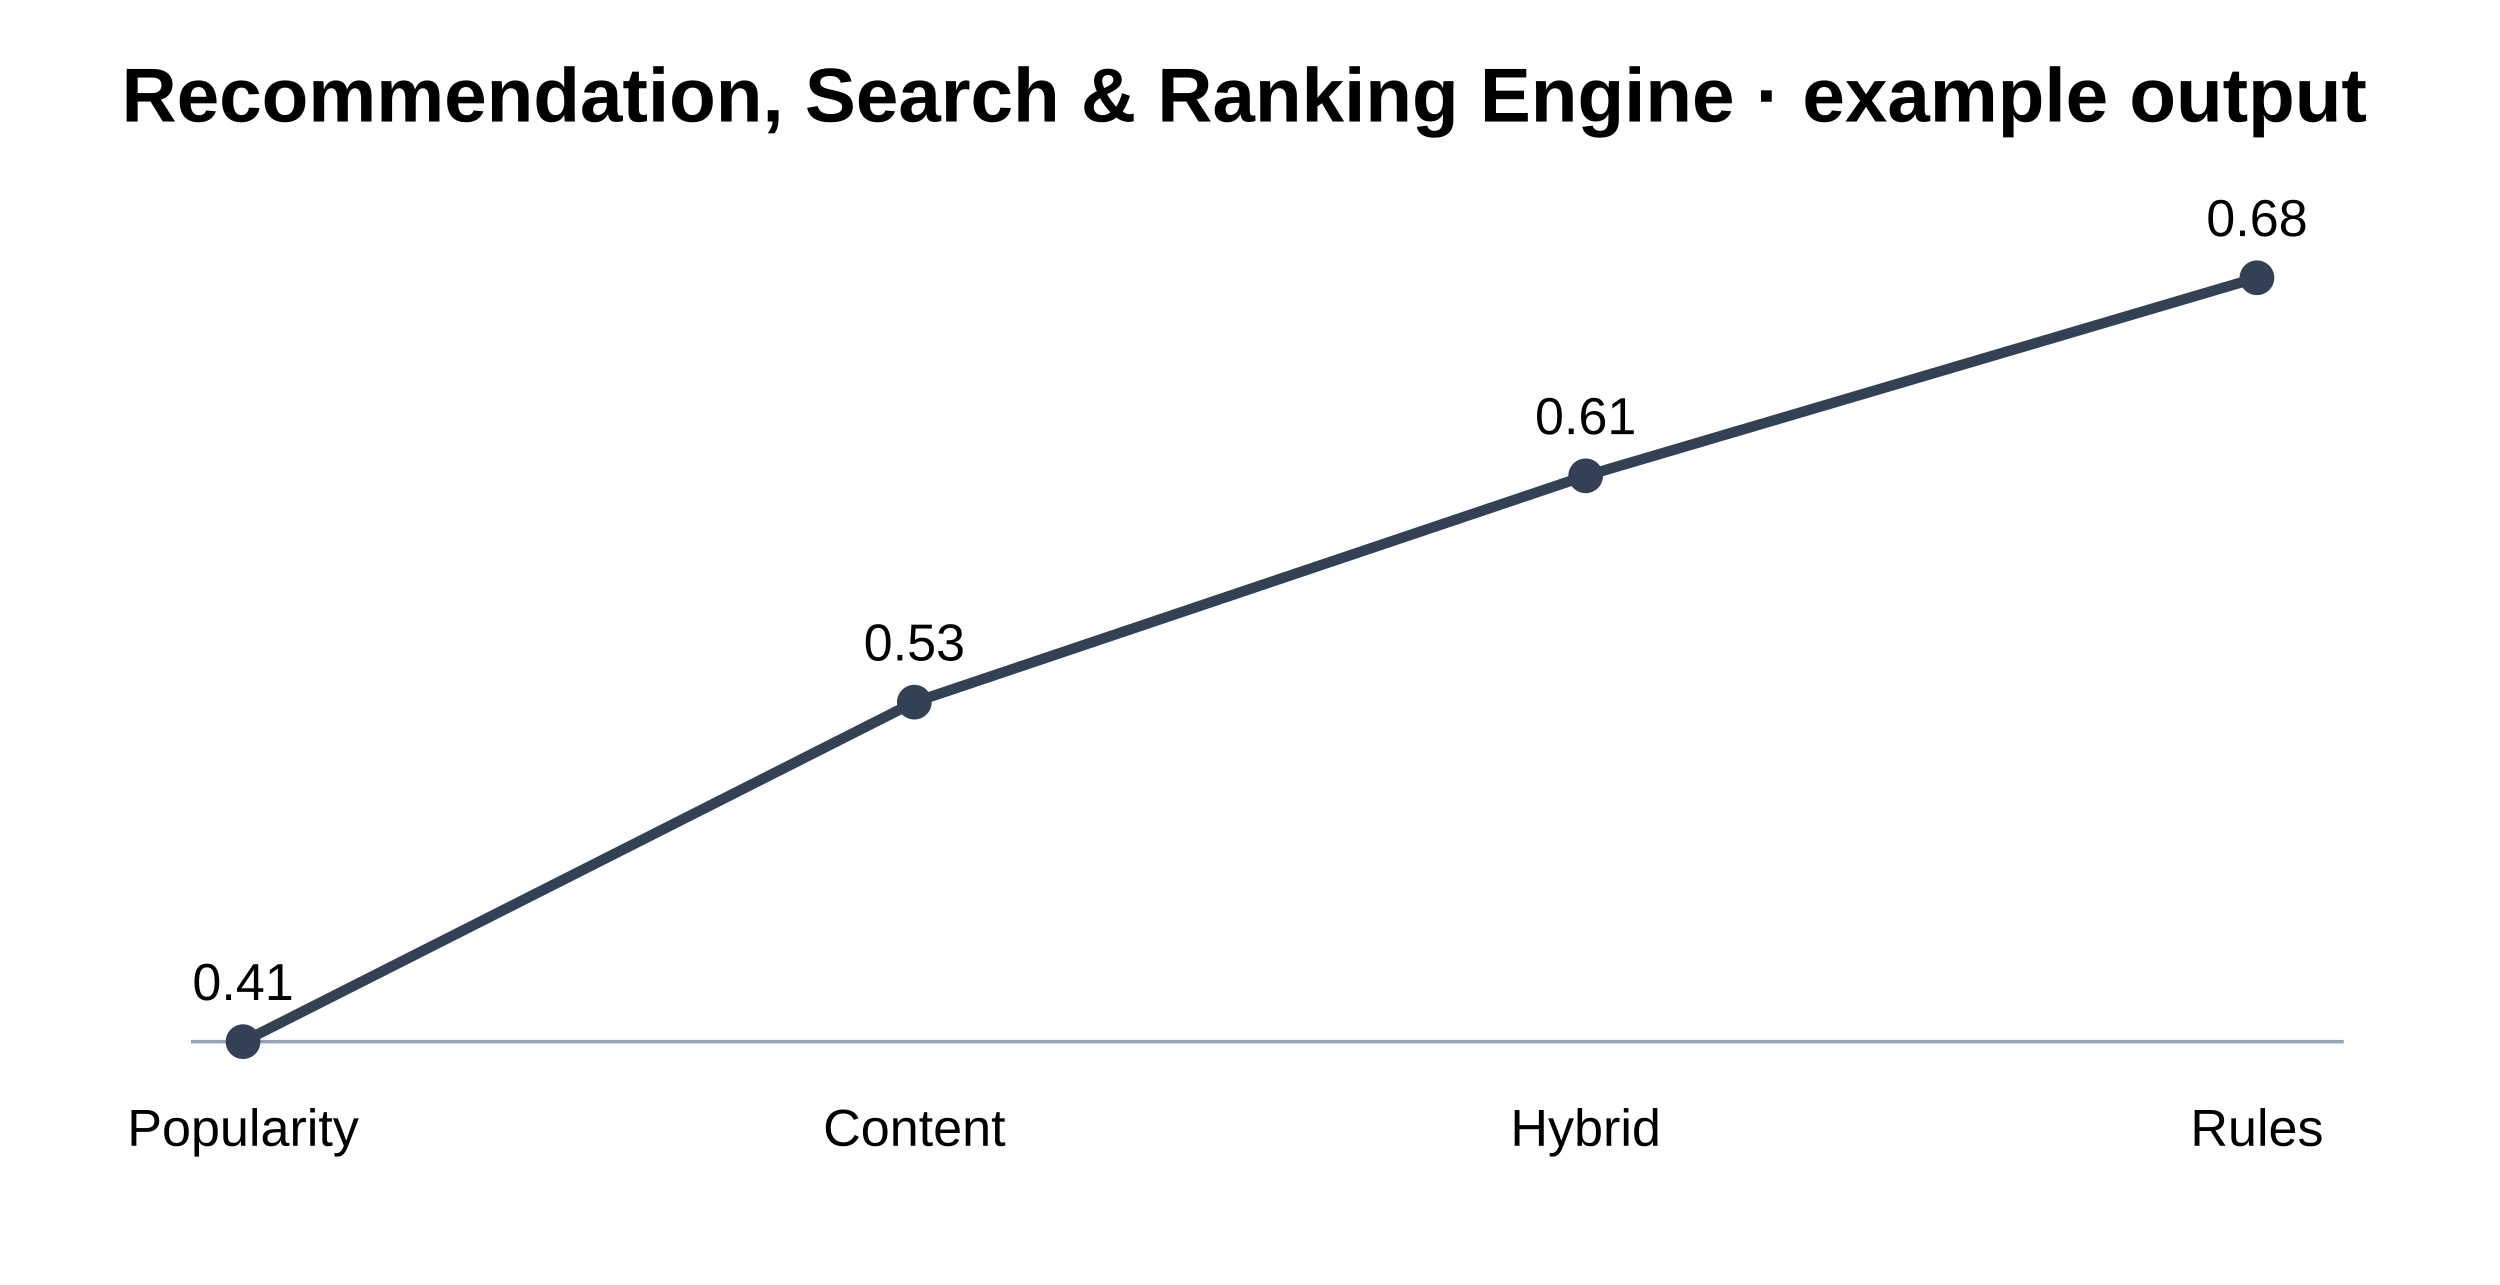
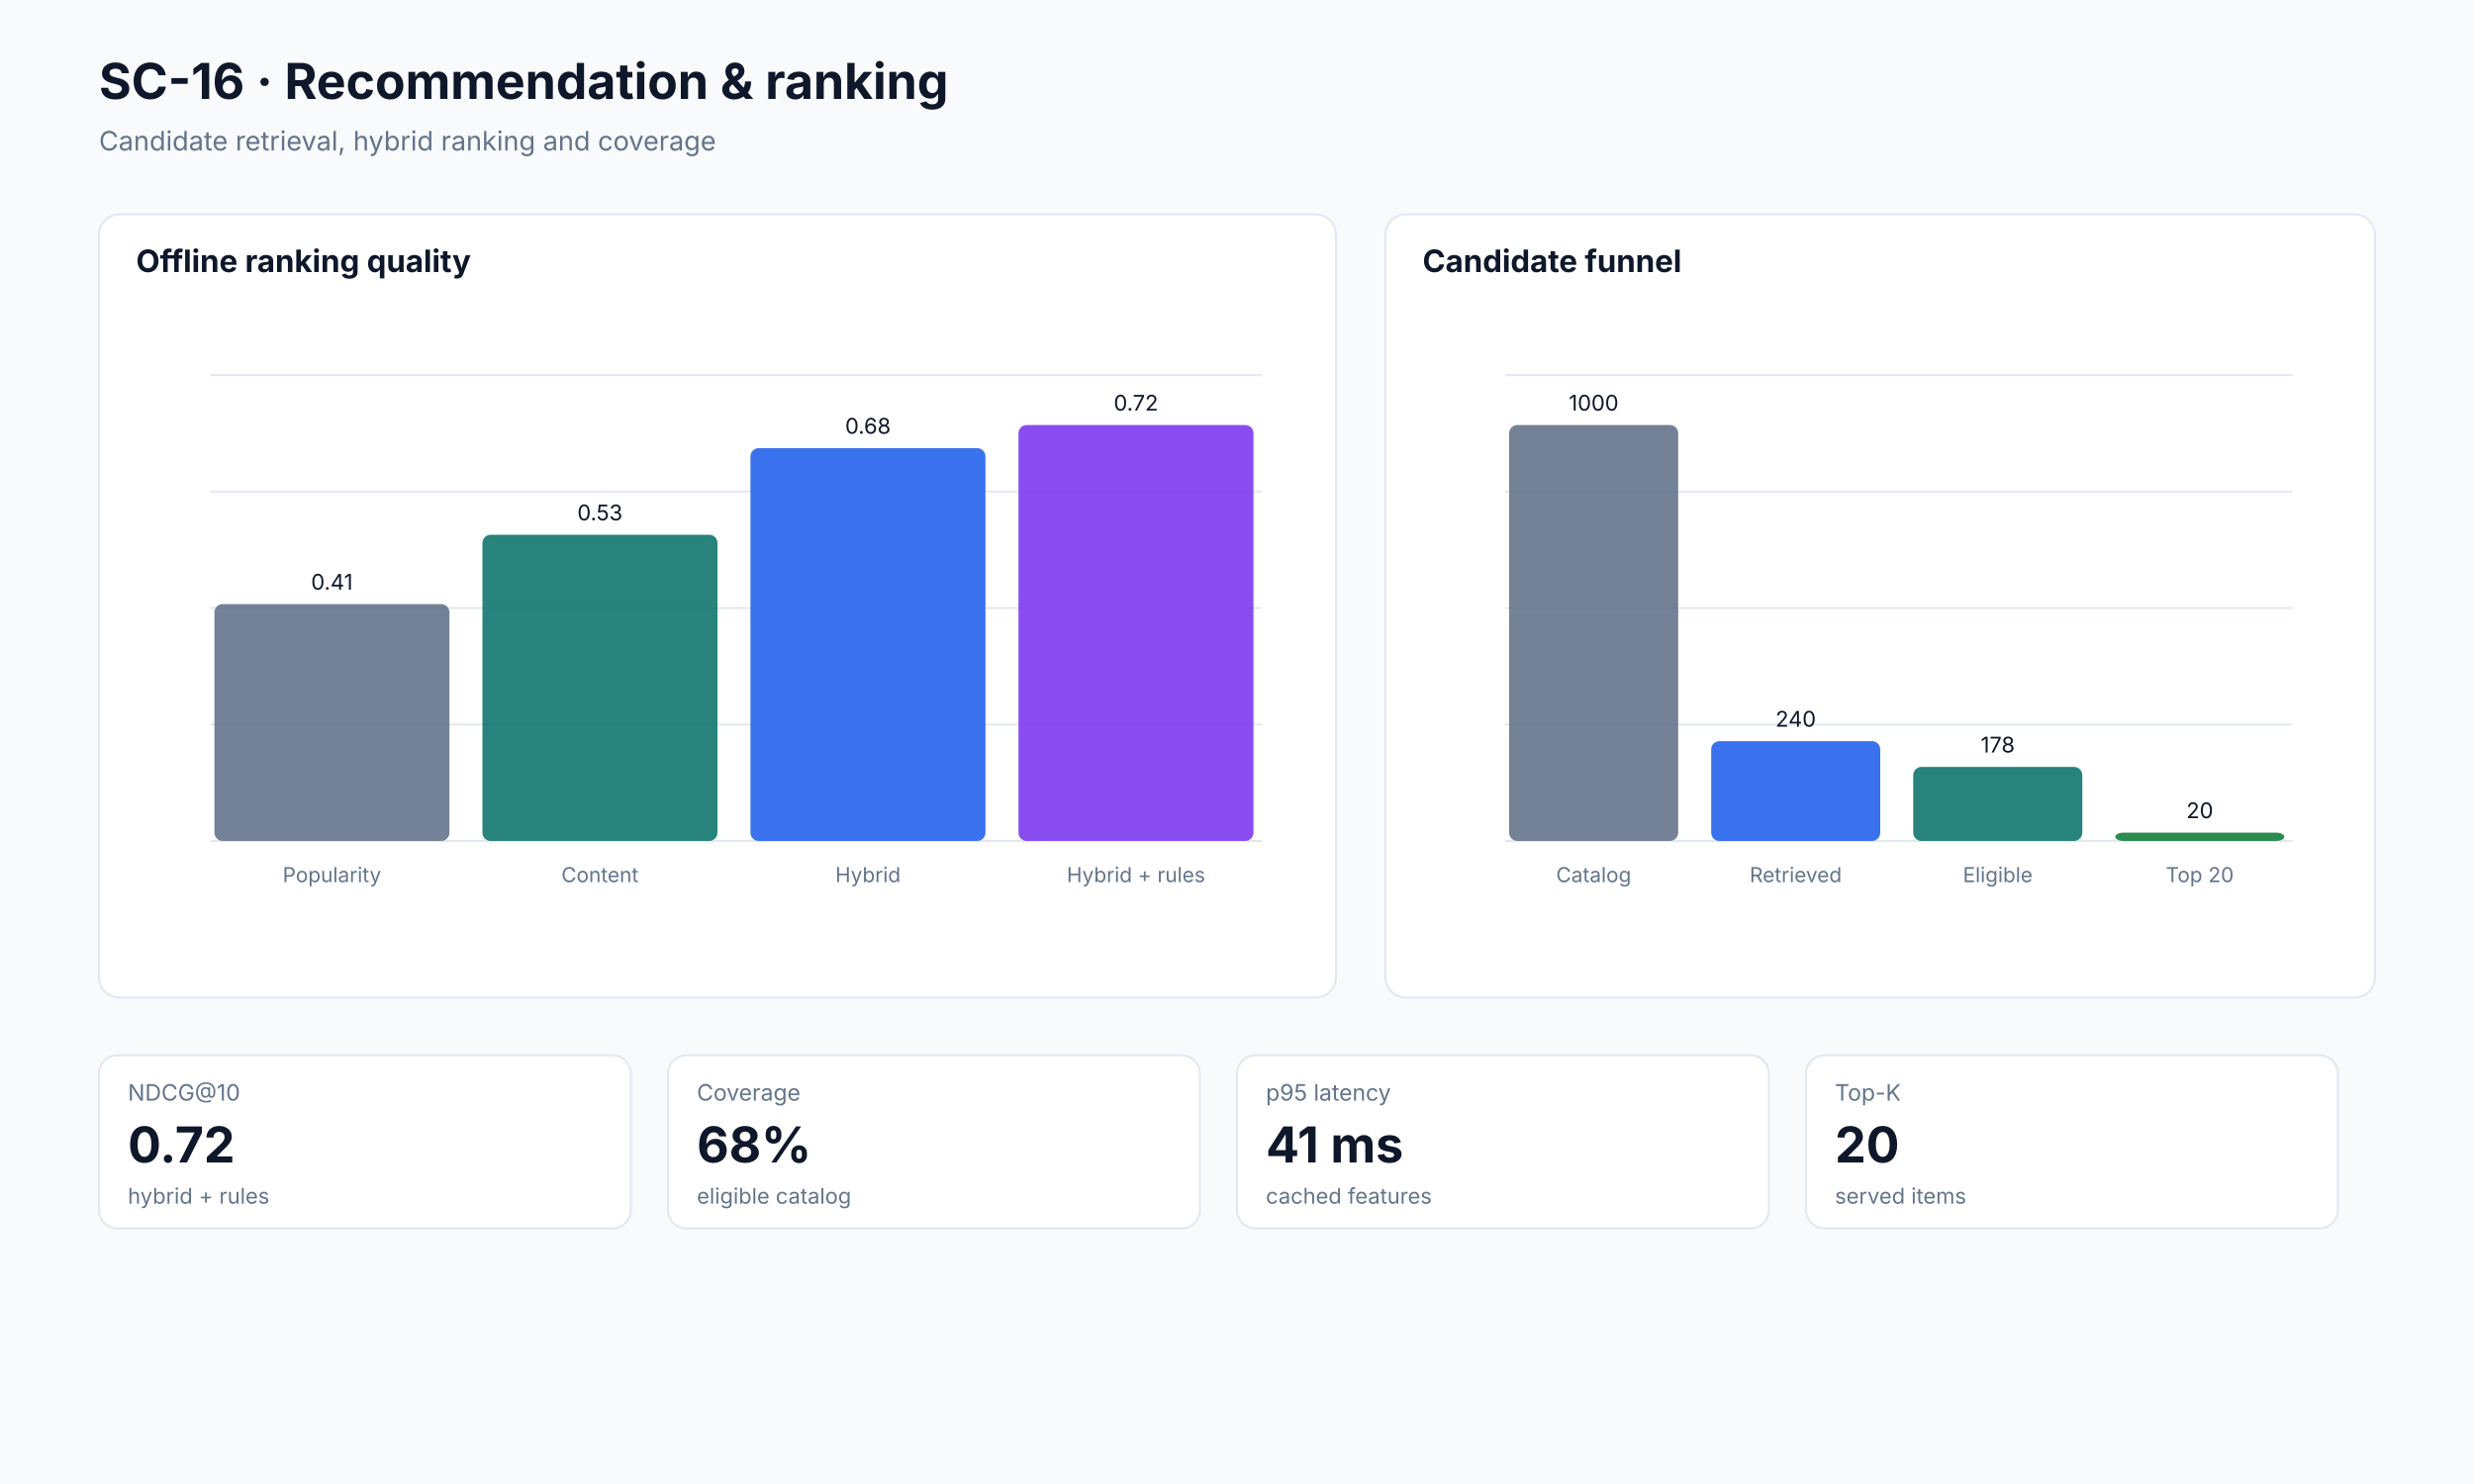
- <svg xmlns="http://www.w3.org/2000/svg" width="720" height="370">
-   <rect width="720" height="370" fill="#fff" />
-   <text x="35" y="35" font-family="Arial" font-size="22" font-weight="600">Recommendation, Search &amp; Ranking Engine · example output</text>
-   <line x1="55" y1="300" x2="675" y2="300" stroke="#94a3b8" />
-   <polyline points="70,300 263.333,202.222 456.667,137.037 650,80 " fill="none" stroke="#334155" stroke-width="3" />
-   <circle cx="70" cy="300" r="5" fill="#334155" />
-   <text x="70" y="330" text-anchor="middle" font-family="Arial" font-size="15">Popularity</text>
-   <text x="70" y="288" text-anchor="middle" font-family="Arial" font-size="15">0.41</text>
-   <circle cx="263.333" cy="202.222" r="5" fill="#334155" />
-   <text x="263.333" y="330" text-anchor="middle" font-family="Arial" font-size="15">Content</text>
-   <text x="263.333" y="190.222" text-anchor="middle" font-family="Arial" font-size="15">0.53</text>
-   <circle cx="456.667" cy="137.037" r="5" fill="#334155" />
-   <text x="456.667" y="330" text-anchor="middle" font-family="Arial" font-size="15">Hybrid</text>
-   <text x="456.667" y="125.037" text-anchor="middle" font-family="Arial" font-size="15">0.61</text>
-   <circle cx="650" cy="80" r="5" fill="#334155" />
-   <text x="650" y="330" text-anchor="middle" font-family="Arial" font-size="15">Rules</text>
-   <text x="650" y="68" text-anchor="middle" font-family="Arial" font-size="15">0.68</text>
+ <svg xmlns="http://www.w3.org/2000/svg" width="1200" height="720" viewBox="0 0 1200 720">
+   <rect width="1200" height="720" fill="#f8fafc" />
+   <text x="48" y="48" font-family="Inter,Arial,sans-serif" font-size="24" font-weight="700" fill="#0f172a">SC-16 · Recommendation &amp; ranking</text>
+   <text x="48" y="73" font-family="Inter,Arial,sans-serif" font-size="13" fill="#64748b">Candidate retrieval, hybrid ranking and coverage</text>
+   <rect x="48" y="104" width="600" height="380" rx="10" fill="#fff" stroke="#e2e8f0" />
+   <text x="66" y="132" font-family="Inter,Arial,sans-serif" font-size="15" font-weight="650" fill="#0f172a">Offline ranking quality</text>
+   <line x1="102" y1="408" x2="612" y2="408" stroke="#e2e8f0" />
+   <line x1="102" y1="351.5" x2="612" y2="351.5" stroke="#e2e8f0" />
+   <line x1="102" y1="295" x2="612" y2="295" stroke="#e2e8f0" />
+   <line x1="102" y1="238.5" x2="612" y2="238.5" stroke="#e2e8f0" />
+   <line x1="102" y1="182" x2="612" y2="182" stroke="#e2e8f0" />
+   <rect x="104" y="293.094" width="114" height="114.906" rx="4" fill="#64748b" opacity=".9" />
+   <text x="161" y="286.094" text-anchor="middle" font-family="Inter,Arial,sans-serif" font-size="10.5" fill="#0f172a">0.41</text>
+   <text x="161" y="428" text-anchor="middle" font-family="Inter,Arial,sans-serif" font-size="10" fill="#64748b">Popularity</text>
+   <rect x="234" y="259.463" width="114" height="148.537" rx="4" fill="#0f766e" opacity=".9" />
+   <text x="291" y="252.463" text-anchor="middle" font-family="Inter,Arial,sans-serif" font-size="10.5" fill="#0f172a">0.53</text>
+   <text x="291" y="428" text-anchor="middle" font-family="Inter,Arial,sans-serif" font-size="10" fill="#64748b">Content</text>
+   <rect x="364" y="217.425" width="114" height="190.575" rx="4" fill="#2563eb" opacity=".9" />
+   <text x="421" y="210.425" text-anchor="middle" font-family="Inter,Arial,sans-serif" font-size="10.5" fill="#0f172a">0.68</text>
+   <text x="421" y="428" text-anchor="middle" font-family="Inter,Arial,sans-serif" font-size="10" fill="#64748b">Hybrid</text>
+   <rect x="494" y="206.214" width="114" height="201.786" rx="4" fill="#7c3aed" opacity=".9" />
+   <text x="551" y="199.214" text-anchor="middle" font-family="Inter,Arial,sans-serif" font-size="10.5" fill="#0f172a">0.72</text>
+   <text x="551" y="428" text-anchor="middle" font-family="Inter,Arial,sans-serif" font-size="10" fill="#64748b">Hybrid + rules</text>
+   <rect x="672" y="104" width="480" height="380" rx="10" fill="#fff" stroke="#e2e8f0" />
+   <text x="690" y="132" font-family="Inter,Arial,sans-serif" font-size="15" font-weight="650" fill="#0f172a">Candidate funnel</text>
+   <line x1="730" y1="408" x2="1112" y2="408" stroke="#e2e8f0" />
+   <line x1="730" y1="351.5" x2="1112" y2="351.5" stroke="#e2e8f0" />
+   <line x1="730" y1="295" x2="1112" y2="295" stroke="#e2e8f0" />
+   <line x1="730" y1="238.5" x2="1112" y2="238.5" stroke="#e2e8f0" />
+   <line x1="730" y1="182" x2="1112" y2="182" stroke="#e2e8f0" />
+   <rect x="732" y="206.214" width="82" height="201.786" rx="4" fill="#64748b" opacity=".9" />
+   <text x="773" y="199.214" text-anchor="middle" font-family="Inter,Arial,sans-serif" font-size="10.5" fill="#0f172a">1000</text>
+   <text x="773" y="428" text-anchor="middle" font-family="Inter,Arial,sans-serif" font-size="10" fill="#64748b">Catalog</text>
+   <rect x="830" y="359.571" width="82" height="48.429" rx="4" fill="#2563eb" opacity=".9" />
+   <text x="871" y="352.571" text-anchor="middle" font-family="Inter,Arial,sans-serif" font-size="10.5" fill="#0f172a">240</text>
+   <text x="871" y="428" text-anchor="middle" font-family="Inter,Arial,sans-serif" font-size="10" fill="#64748b">Retrieved</text>
+   <rect x="928" y="372.082" width="82" height="35.918" rx="4" fill="#0f766e" opacity=".9" />
+   <text x="969" y="365.082" text-anchor="middle" font-family="Inter,Arial,sans-serif" font-size="10.5" fill="#0f172a">178</text>
+   <text x="969" y="428" text-anchor="middle" font-family="Inter,Arial,sans-serif" font-size="10" fill="#64748b">Eligible</text>
+   <rect x="1026" y="403.964" width="82" height="4.036" rx="4" fill="#15803d" opacity=".9" />
+   <text x="1067" y="396.964" text-anchor="middle" font-family="Inter,Arial,sans-serif" font-size="10.5" fill="#0f172a">20</text>
+   <text x="1067" y="428" text-anchor="middle" font-family="Inter,Arial,sans-serif" font-size="10" fill="#64748b">Top 20</text>
+   <rect x="48" y="512" width="258" height="84" rx="9" fill="#fff" stroke="#e2e8f0" />
+   <text x="62" y="534" font-family="Inter,Arial,sans-serif" font-size="11" fill="#64748b">NDCG@10</text>
+   <text x="62" y="564" font-family="Inter,Arial,sans-serif" font-size="24" font-weight="700" fill="#0f172a">0.72</text>
+   <text x="62" y="584" font-family="Inter,Arial,sans-serif" font-size="10.5" fill="#64748b">hybrid + rules</text>
+   <rect x="324" y="512" width="258" height="84" rx="9" fill="#fff" stroke="#e2e8f0" />
+   <text x="338" y="534" font-family="Inter,Arial,sans-serif" font-size="11" fill="#64748b">Coverage</text>
+   <text x="338" y="564" font-family="Inter,Arial,sans-serif" font-size="24" font-weight="700" fill="#0f172a">68%</text>
+   <text x="338" y="584" font-family="Inter,Arial,sans-serif" font-size="10.5" fill="#64748b">eligible catalog</text>
+   <rect x="600" y="512" width="258" height="84" rx="9" fill="#fff" stroke="#e2e8f0" />
+   <text x="614" y="534" font-family="Inter,Arial,sans-serif" font-size="11" fill="#64748b">p95 latency</text>
+   <text x="614" y="564" font-family="Inter,Arial,sans-serif" font-size="24" font-weight="700" fill="#0f172a">41 ms</text>
+   <text x="614" y="584" font-family="Inter,Arial,sans-serif" font-size="10.5" fill="#64748b">cached features</text>
+   <rect x="876" y="512" width="258" height="84" rx="9" fill="#fff" stroke="#e2e8f0" />
+   <text x="890" y="534" font-family="Inter,Arial,sans-serif" font-size="11" fill="#64748b">Top-K</text>
+   <text x="890" y="564" font-family="Inter,Arial,sans-serif" font-size="24" font-weight="700" fill="#0f172a">20</text>
+   <text x="890" y="584" font-family="Inter,Arial,sans-serif" font-size="10.5" fill="#64748b">served items</text>
</svg>
